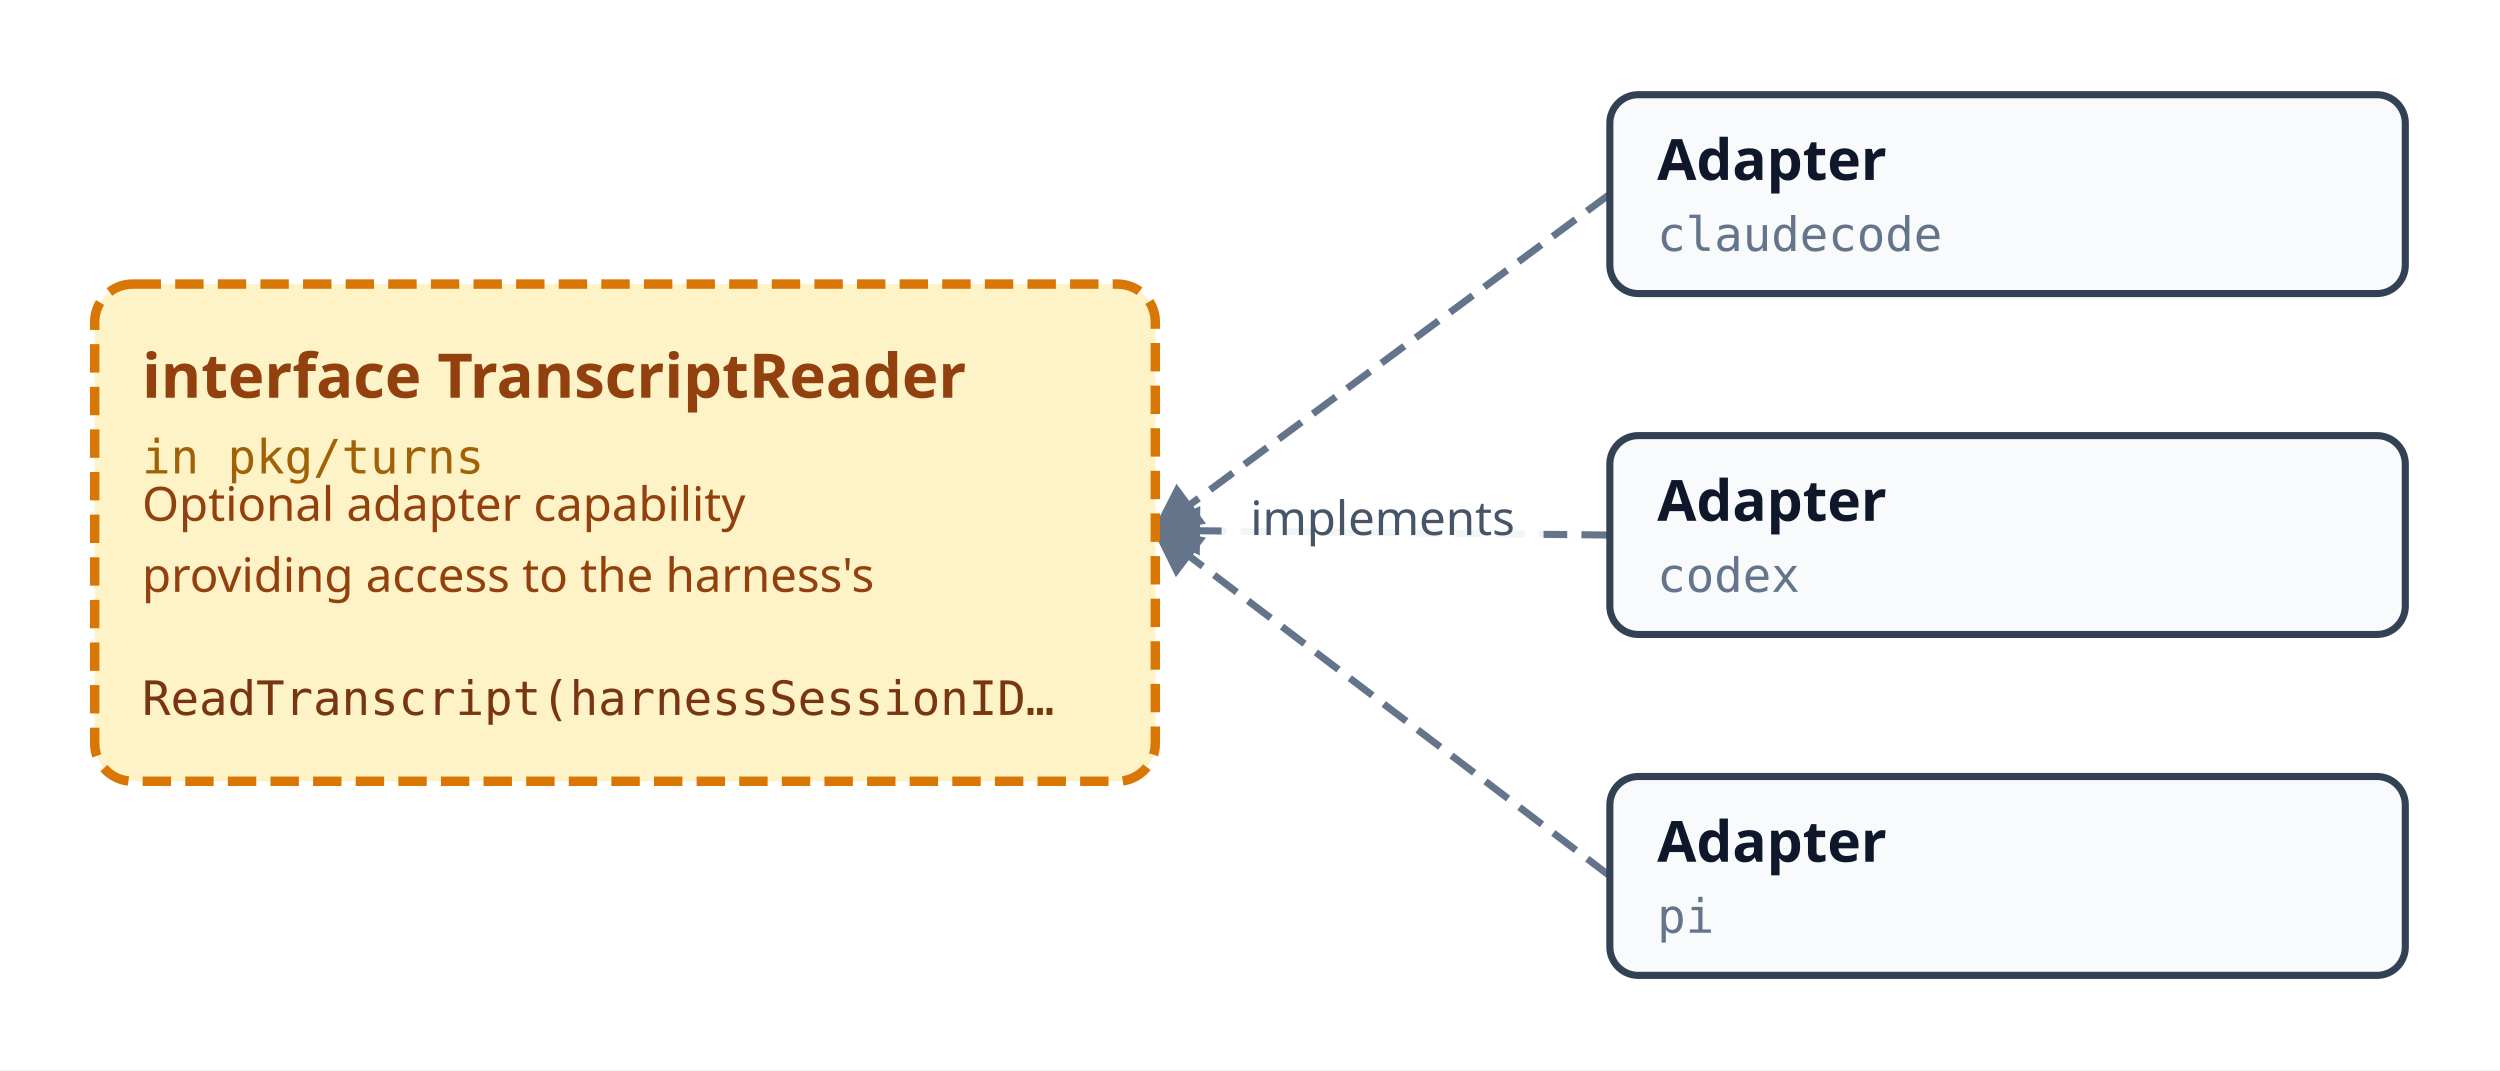
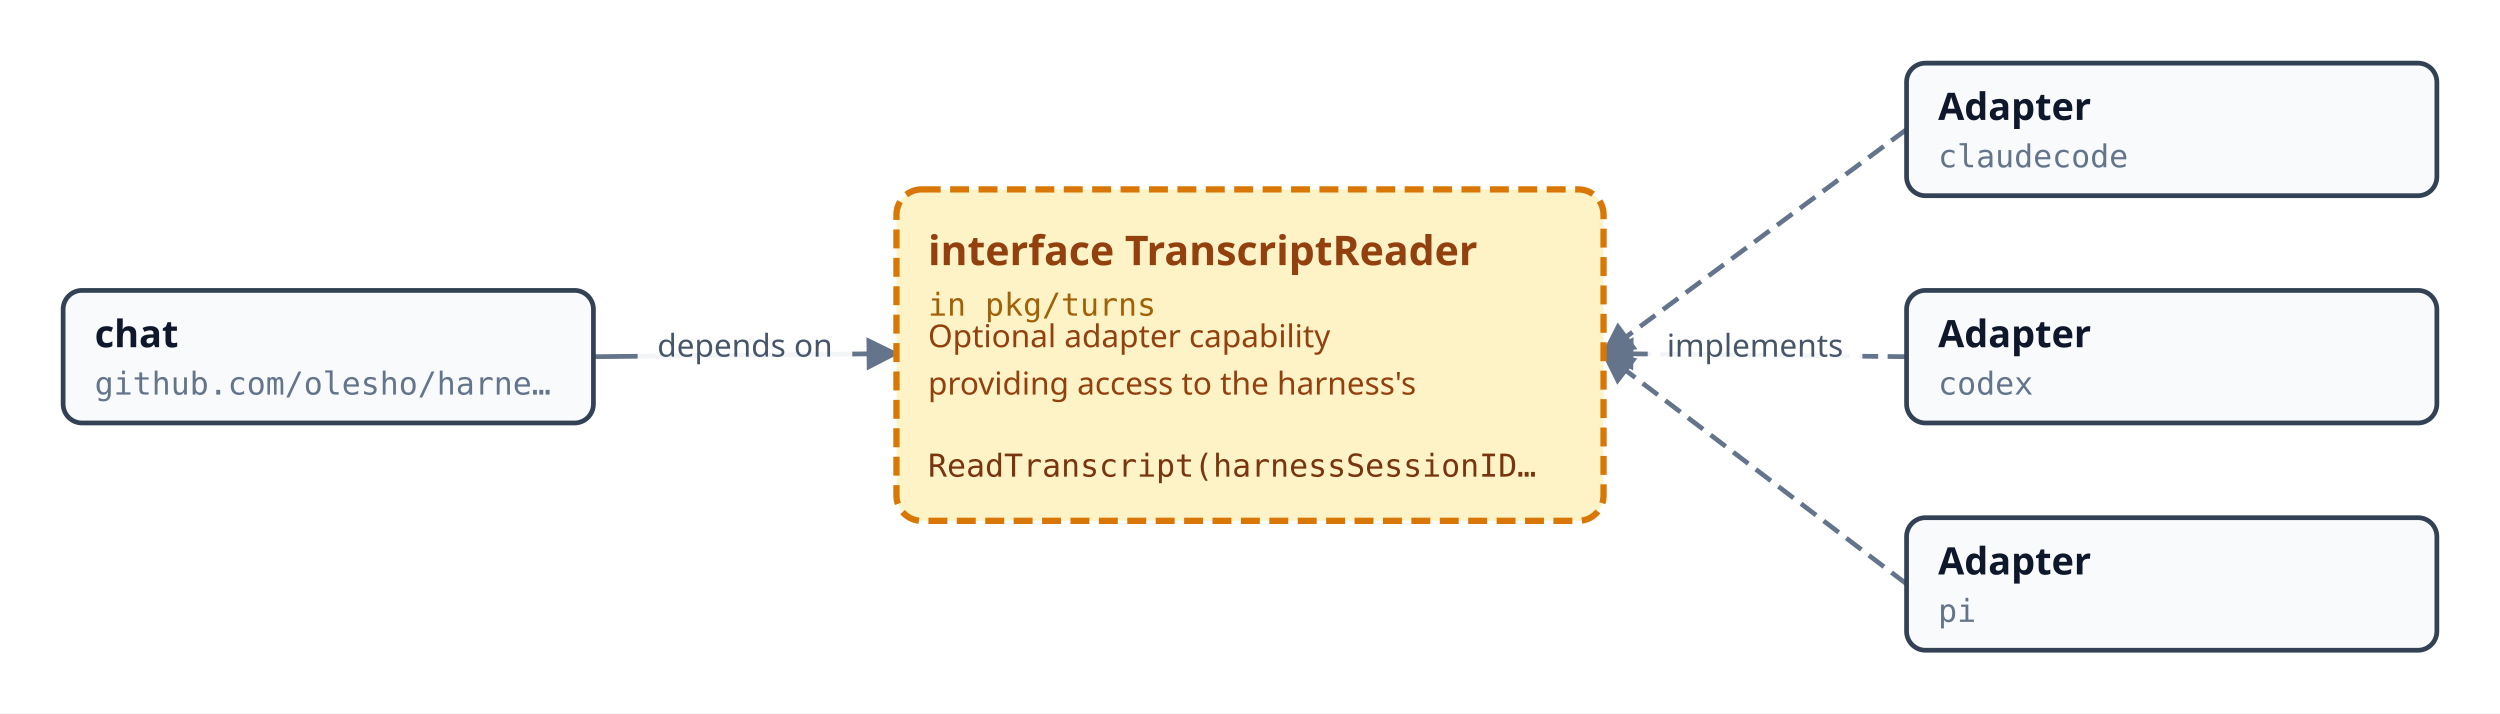
- <svg xmlns="http://www.w3.org/2000/svg" width="528" height="226" viewBox="0 0 528 226" font-family="ui-sans-serif, system-ui, sans-serif">
+ <svg xmlns="http://www.w3.org/2000/svg" width="792" height="226" viewBox="0 0 792 226" font-family="ui-sans-serif, system-ui, sans-serif">
  <defs>
    <marker id="arrow" viewBox="0 0 10 10" refX="9" refY="5" markerWidth="7" markerHeight="7" orient="auto-start-reverse">
      <path d="M0,0 L10,5 L0,10 z" fill="#64748b" />
    </marker>
  </defs>
  <rect width="100%" height="100%" fill="#ffffff" />
-   <line x1="340" y1="41" x2="244" y2="112" stroke="#64748b" stroke-width="1.5" stroke-dasharray="6 3" marker-end="url(#arrow)" />
-   <g transform="translate(340,20)">
+   <line x1="188" y1="113" x2="284" y2="112" stroke="#64748b" stroke-width="1.5" marker-end="url(#arrow)" />
+   <g transform="translate(20,92)">
+     <rect width="168" height="42" rx="6" fill="#f8fafc" stroke="#334155" stroke-width="1.5" />
+     <text x="10" y="18" font-size="12" font-weight="700" fill="#0f172a">chat</text>
+     <text x="10" y="33" font-size="10" font-family="ui-monospace, monospace" fill="#64748b">github.com/olesho/harne…</text>
+   </g>
+   <rect x="202" y="102" width="68" height="15" rx="3" fill="#ffffff" opacity="0.92" />
+   <text x="236" y="113" font-size="10" fill="#475569" text-anchor="middle">depends on</text>
+   <line x1="604" y1="41" x2="508" y2="112" stroke="#64748b" stroke-width="1.5" stroke-dasharray="6 3" marker-end="url(#arrow)" />
+   <g transform="translate(604,20)">
    <rect width="168" height="42" rx="6" fill="#f8fafc" stroke="#334155" stroke-width="1.5" />
    <text x="10" y="18" font-size="12" font-weight="700" fill="#0f172a">Adapter</text>
    <text x="10" y="33" font-size="10" font-family="ui-monospace, monospace" fill="#64748b">claudecode</text>
  </g>
-   <line x1="340" y1="113" x2="244" y2="112" stroke="#64748b" stroke-width="1.5" stroke-dasharray="6 3" marker-end="url(#arrow)" />
-   <g transform="translate(340,92)">
+   <line x1="604" y1="113" x2="508" y2="112" stroke="#64748b" stroke-width="1.5" stroke-dasharray="6 3" marker-end="url(#arrow)" />
+   <g transform="translate(604,92)">
    <rect width="168" height="42" rx="6" fill="#f8fafc" stroke="#334155" stroke-width="1.5" />
    <text x="10" y="18" font-size="12" font-weight="700" fill="#0f172a">Adapter</text>
    <text x="10" y="33" font-size="10" font-family="ui-monospace, monospace" fill="#64748b">codex</text>
  </g>
-   <line x1="340" y1="185" x2="244" y2="112" stroke="#64748b" stroke-width="1.5" stroke-dasharray="6 3" marker-end="url(#arrow)" />
-   <g transform="translate(340,164)">
+   <line x1="604" y1="185" x2="508" y2="112" stroke="#64748b" stroke-width="1.5" stroke-dasharray="6 3" marker-end="url(#arrow)" />
+   <g transform="translate(604,164)">
    <rect width="168" height="42" rx="6" fill="#f8fafc" stroke="#334155" stroke-width="1.5" />
    <text x="10" y="18" font-size="12" font-weight="700" fill="#0f172a">Adapter</text>
    <text x="10" y="33" font-size="10" font-family="ui-monospace, monospace" fill="#64748b">pi</text>
  </g>
-   <rect x="258" y="102" width="68" height="15" rx="3" fill="#ffffff" opacity="0.92" />
-   <text x="292" y="113" font-size="10" fill="#475569" text-anchor="middle">implements</text>
-   <g transform="translate(20,60)">
+   <rect x="522" y="102" width="68" height="15" rx="3" fill="#ffffff" opacity="0.92" />
+   <text x="556" y="113" font-size="10" fill="#475569" text-anchor="middle">implements</text>
+   <g transform="translate(284,60)">
    <rect width="224" height="105" rx="8" fill="#fef3c7" stroke="#d97706" stroke-width="2" stroke-dasharray="6 3" />
    <text x="10" y="24" font-size="13" font-weight="700" fill="#92400e">interface TranscriptReader</text>
    <text x="10" y="40" font-size="10" font-family="ui-monospace, monospace" fill="#a16207">in pkg/turns</text>
    <text x="10" y="50" font-size="10" fill="#92400e">Optional adapter capability</text>
    <text x="10" y="65" font-size="10" fill="#92400e">providing access to the harness's</text>
    <text x="10" y="91" font-size="10" font-family="ui-monospace, monospace" fill="#78350f">ReadTranscript(harnessSessionID…</text>
  </g>
</svg>
